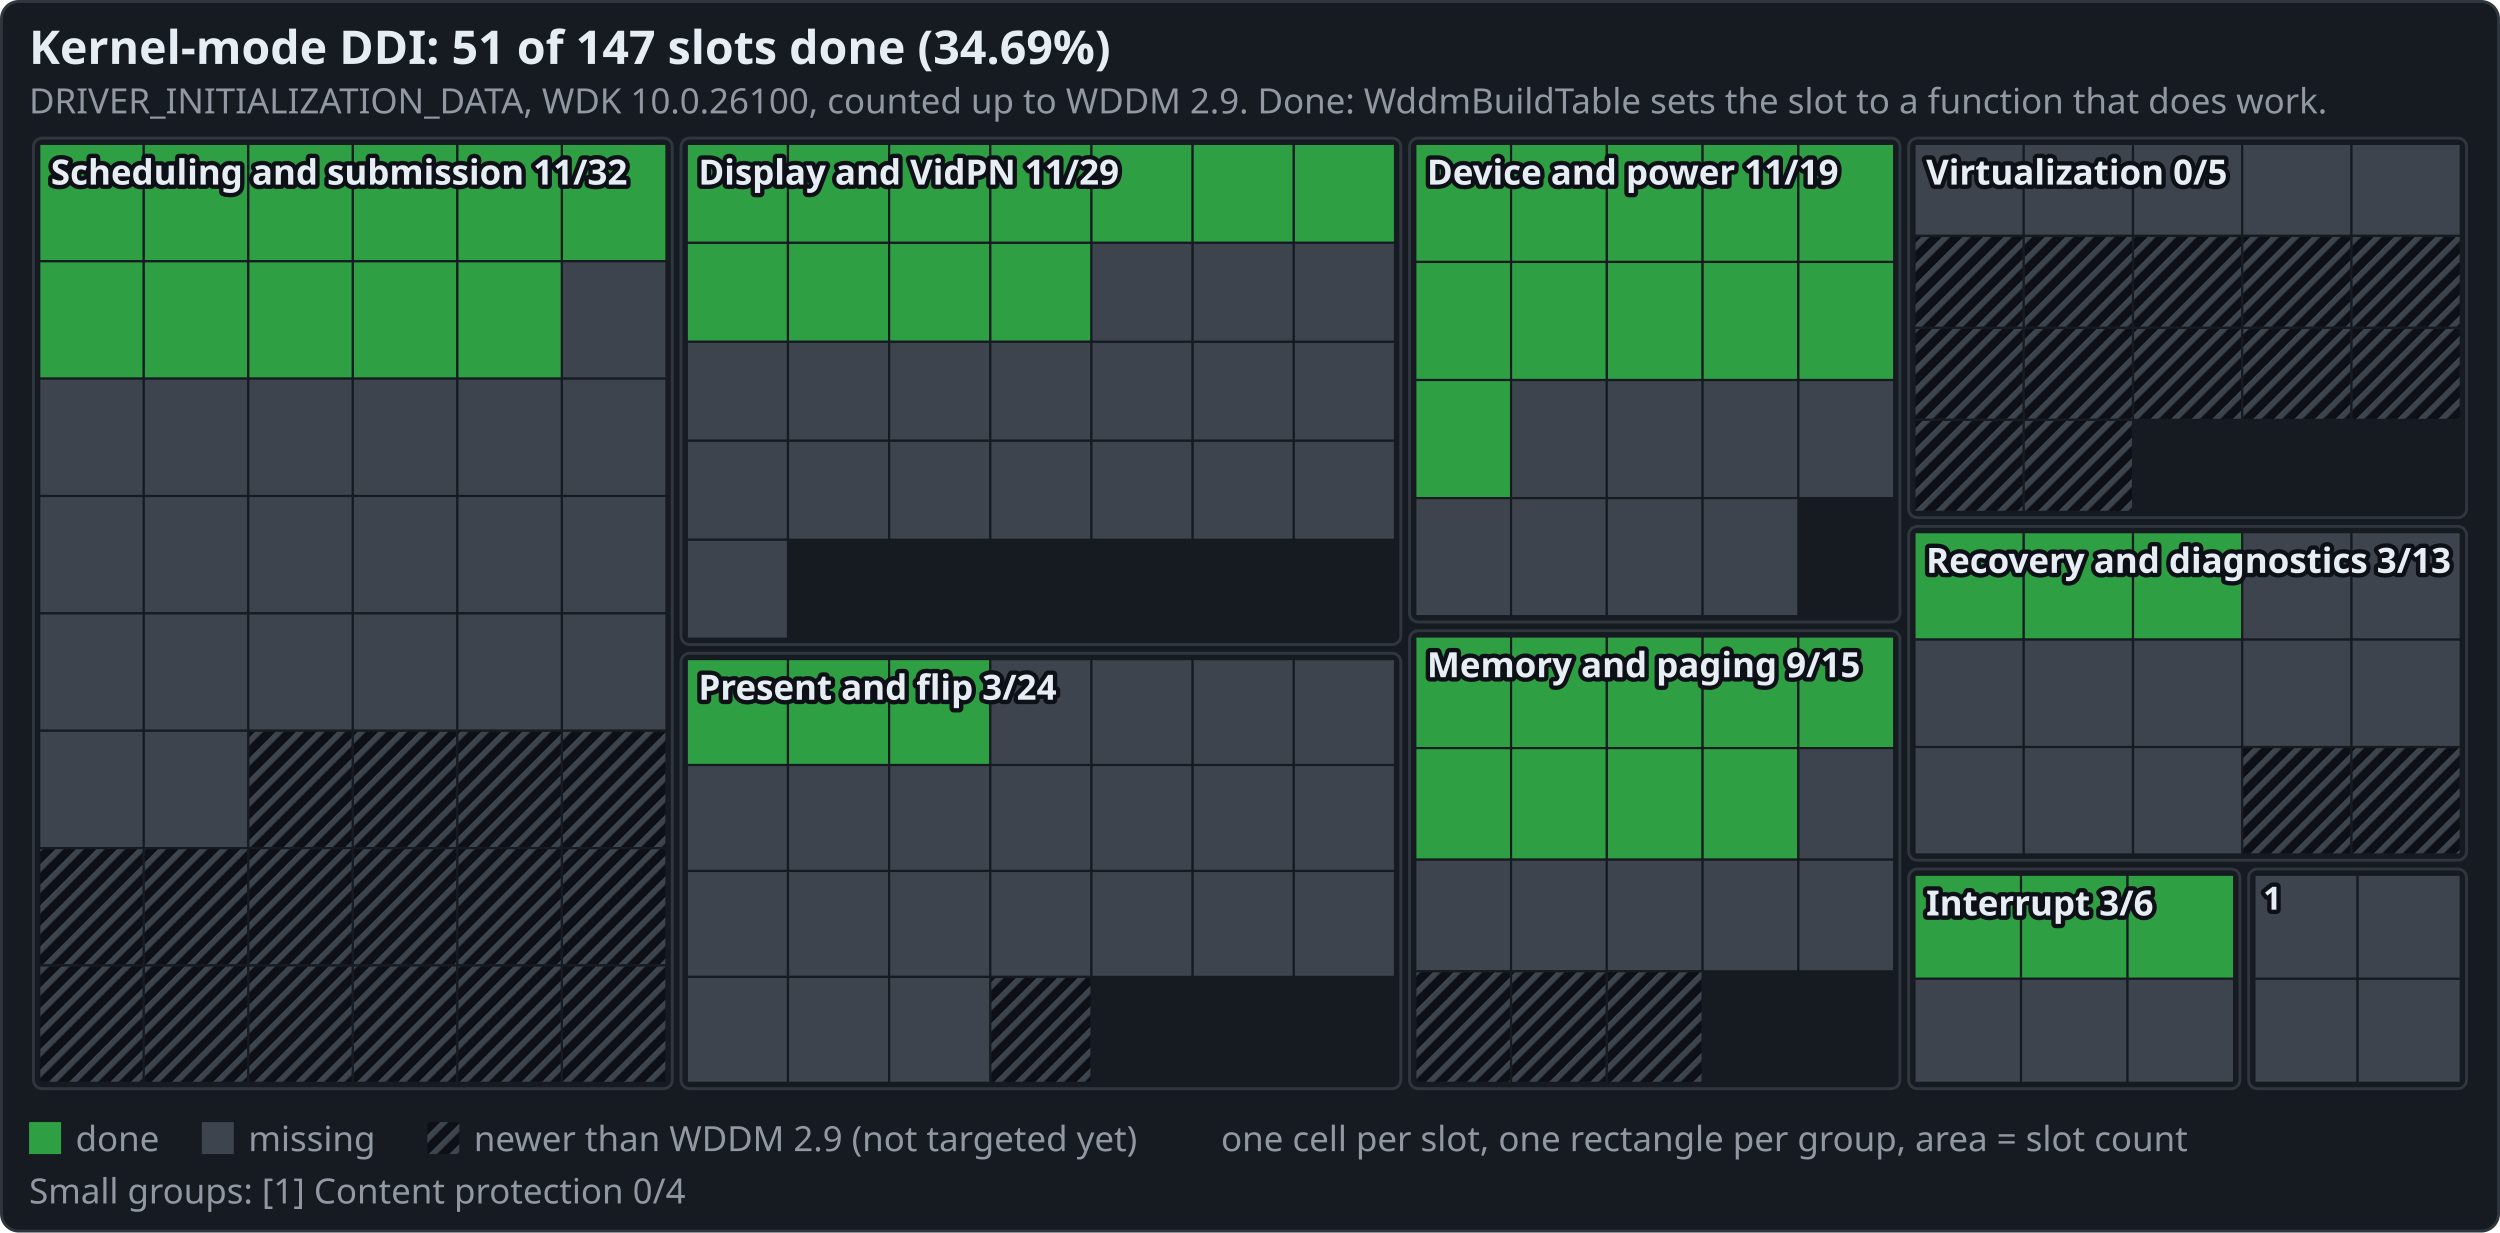
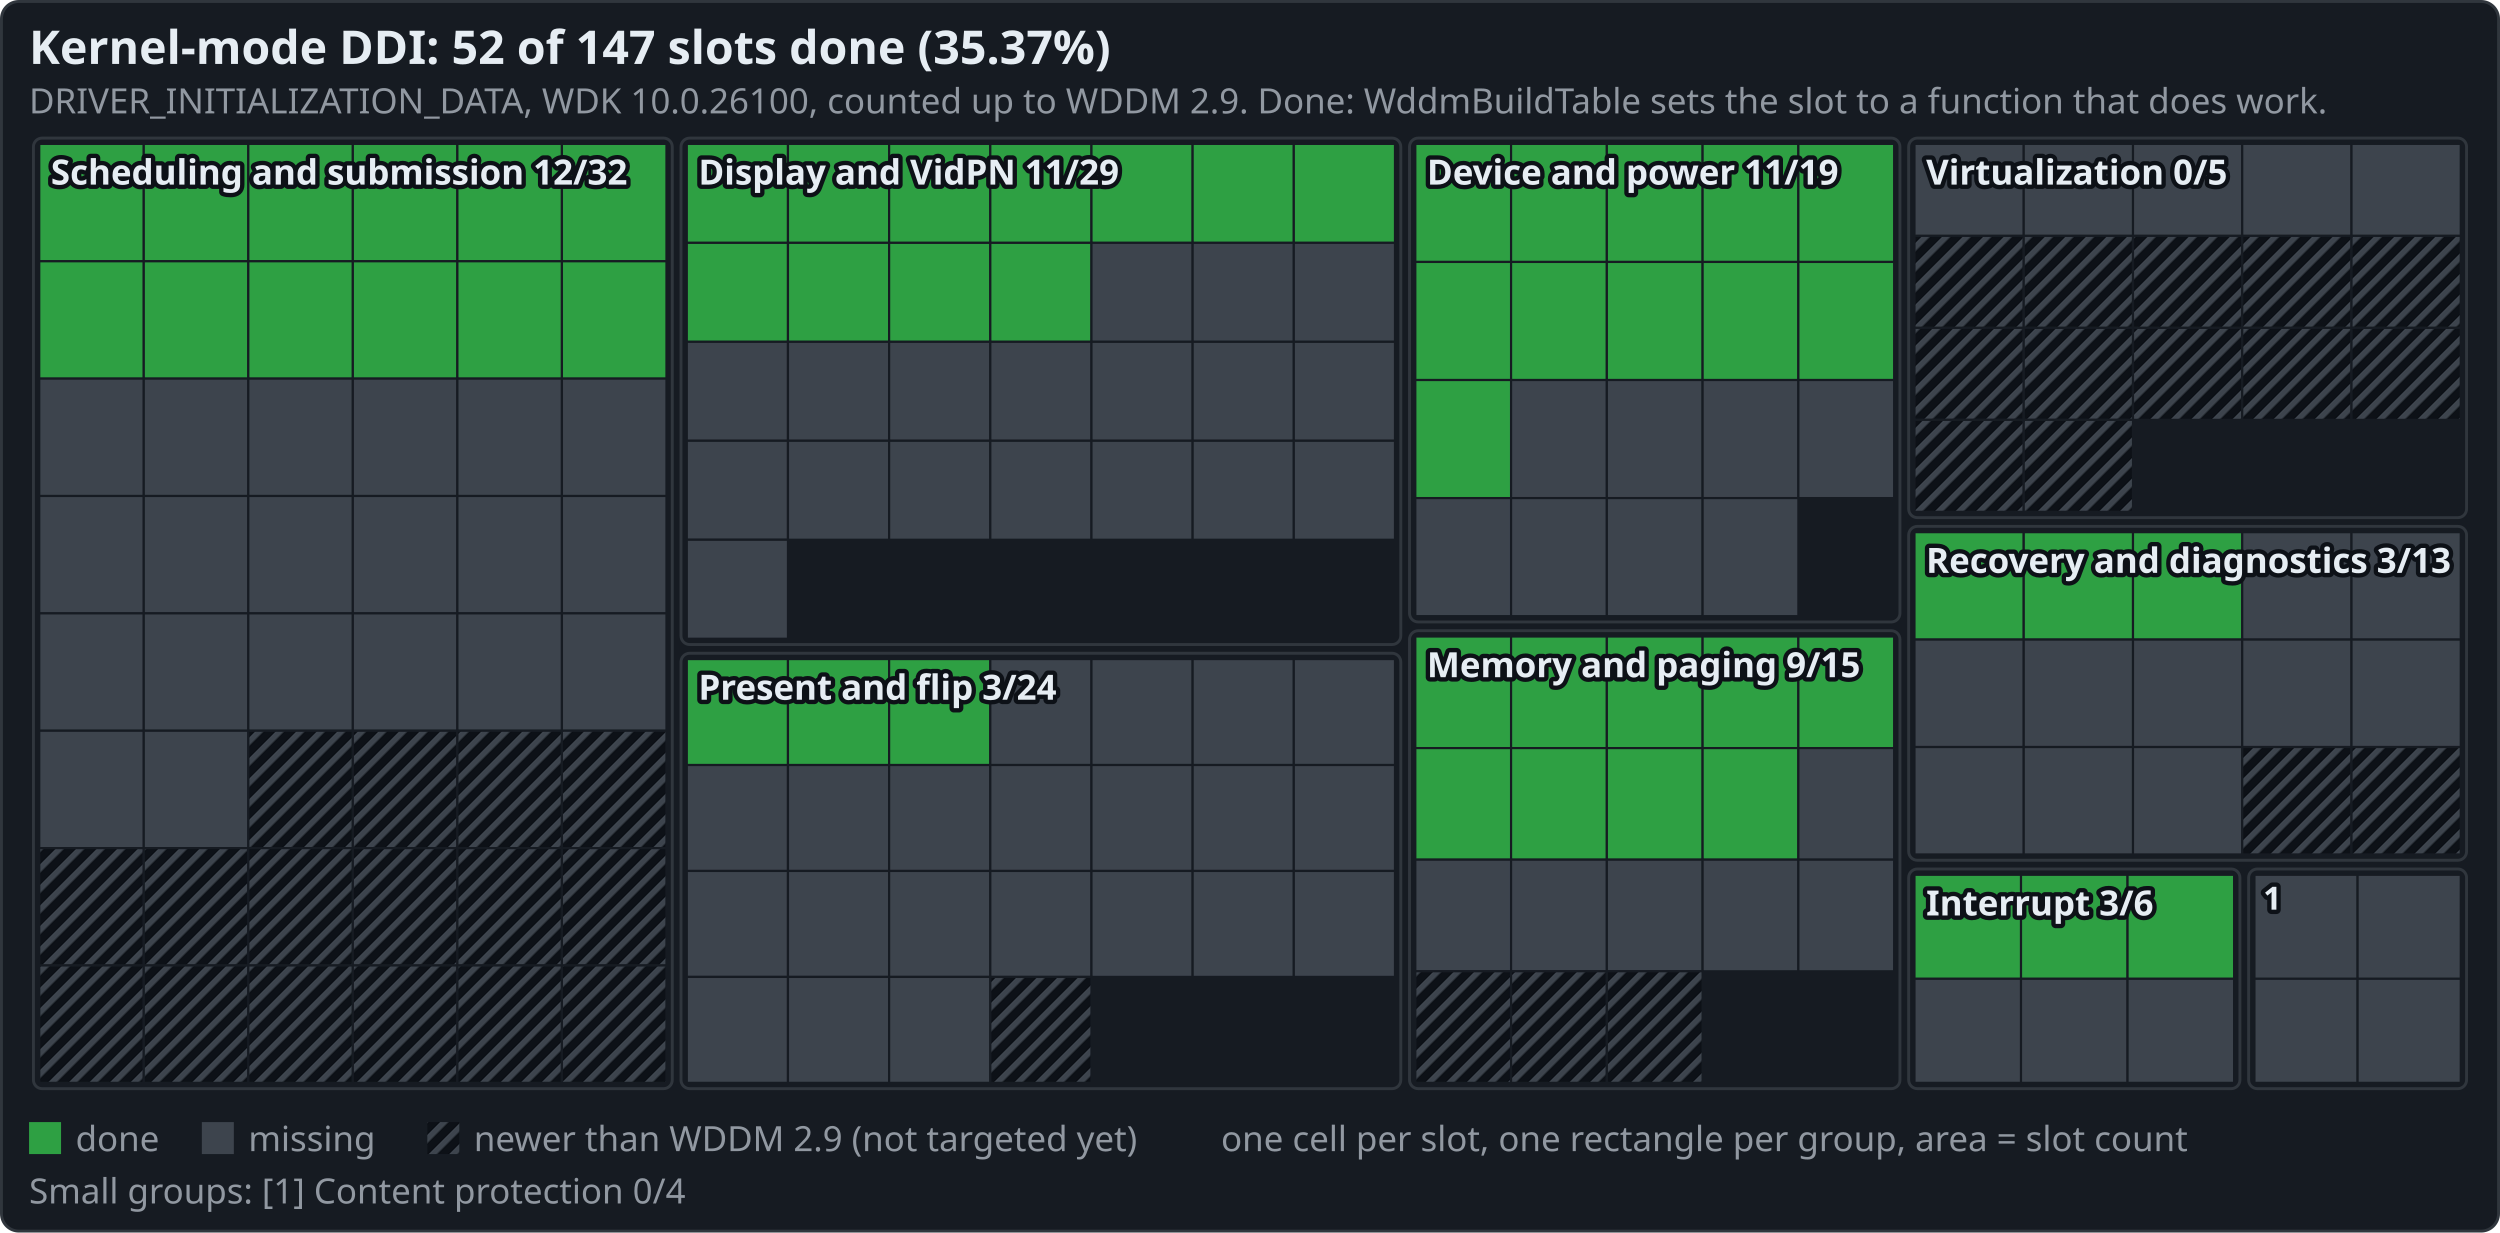
- <svg xmlns="http://www.w3.org/2000/svg" width="860" height="424" viewBox="0 0 860 424" role="img" aria-label="Kernel-mode DDI: 51 of 147 slots done (34.69%)" font-family="-apple-system,BlinkMacSystemFont,'Segoe UI','Noto Sans',Helvetica,Arial,sans-serif">
+ <svg xmlns="http://www.w3.org/2000/svg" width="860" height="424" viewBox="0 0 860 424" role="img" aria-label="Kernel-mode DDI: 52 of 147 slots done (35.37%)" font-family="-apple-system,BlinkMacSystemFont,'Segoe UI','Noto Sans',Helvetica,Arial,sans-serif">
  <defs>
    <pattern id="newer" width="5" height="5" patternUnits="userSpaceOnUse" patternTransform="rotate(45)">
      <rect width="5" height="5" fill="#0d1117" />
      <rect width="2" height="5" fill="#3d444d" />
    </pattern>
  </defs>
  <rect x="0.5" y="0.5" width="859" height="423" rx="6" fill="#161b22" stroke="#30363d" />
-   <text x="10" y="22" font-size="16" font-weight="600" fill="#e6edf3">Kernel-mode DDI: 51 of 147 slots done (34.69%)</text>
+   <text x="10" y="22" font-size="16" font-weight="600" fill="#e6edf3">Kernel-mode DDI: 52 of 147 slots done (35.37%)</text>
  <text x="10" y="39" font-size="12" fill="#9198a1">DRIVER_INITIALIZATION_DATA, WDK 10.0.26100, counted up to WDDM 2.9. Done: WddmBuildTable sets the slot to a function that does work.</text>
  <rect x="11.5" y="47.5" width="219.76" height="327" rx="3" fill="#161b22" stroke="#30363d" />
  <g>
    <rect x="13.5" y="49.5" width="35.96" height="40.38" fill="#2ea043" stroke="#161b22" stroke-width="0.75" />
    <rect x="49.46" y="49.5" width="35.96" height="40.38" fill="#2ea043" stroke="#161b22" stroke-width="0.75" />
    <rect x="85.42" y="49.5" width="35.96" height="40.38" fill="#2ea043" stroke="#161b22" stroke-width="0.75" />
    <rect x="121.38" y="49.5" width="35.96" height="40.38" fill="#2ea043" stroke="#161b22" stroke-width="0.75" />
    <rect x="157.34" y="49.5" width="35.96" height="40.38" fill="#2ea043" stroke="#161b22" stroke-width="0.75" />
    <rect x="193.3" y="49.5" width="35.96" height="40.38" fill="#2ea043" stroke="#161b22" stroke-width="0.75" />
    <rect x="13.5" y="89.88" width="35.96" height="40.38" fill="#2ea043" stroke="#161b22" stroke-width="0.75" />
    <rect x="49.46" y="89.88" width="35.96" height="40.38" fill="#2ea043" stroke="#161b22" stroke-width="0.75" />
    <rect x="85.42" y="89.88" width="35.96" height="40.38" fill="#2ea043" stroke="#161b22" stroke-width="0.75" />
    <rect x="121.38" y="89.88" width="35.96" height="40.38" fill="#2ea043" stroke="#161b22" stroke-width="0.75" />
    <rect x="157.34" y="89.88" width="35.96" height="40.38" fill="#2ea043" stroke="#161b22" stroke-width="0.75" />
-     <rect x="193.3" y="89.88" width="35.96" height="40.38" fill="#3d444d" stroke="#161b22" stroke-width="0.75" />
+     <rect x="193.3" y="89.88" width="35.96" height="40.38" fill="#2ea043" stroke="#161b22" stroke-width="0.75" />
    <rect x="13.5" y="130.25" width="35.96" height="40.38" fill="#3d444d" stroke="#161b22" stroke-width="0.75" />
    <rect x="49.46" y="130.25" width="35.96" height="40.38" fill="#3d444d" stroke="#161b22" stroke-width="0.75" />
    <rect x="85.42" y="130.25" width="35.96" height="40.38" fill="#3d444d" stroke="#161b22" stroke-width="0.75" />
    <rect x="121.38" y="130.25" width="35.96" height="40.38" fill="#3d444d" stroke="#161b22" stroke-width="0.75" />
    <rect x="157.34" y="130.25" width="35.96" height="40.38" fill="#3d444d" stroke="#161b22" stroke-width="0.75" />
    <rect x="193.3" y="130.25" width="35.96" height="40.38" fill="#3d444d" stroke="#161b22" stroke-width="0.75" />
    <rect x="13.5" y="170.62" width="35.96" height="40.38" fill="#3d444d" stroke="#161b22" stroke-width="0.75" />
    <rect x="49.46" y="170.62" width="35.96" height="40.38" fill="#3d444d" stroke="#161b22" stroke-width="0.75" />
    <rect x="85.42" y="170.62" width="35.96" height="40.38" fill="#3d444d" stroke="#161b22" stroke-width="0.75" />
    <rect x="121.38" y="170.62" width="35.96" height="40.38" fill="#3d444d" stroke="#161b22" stroke-width="0.75" />
    <rect x="157.34" y="170.62" width="35.96" height="40.38" fill="#3d444d" stroke="#161b22" stroke-width="0.75" />
    <rect x="193.3" y="170.62" width="35.96" height="40.38" fill="#3d444d" stroke="#161b22" stroke-width="0.75" />
    <rect x="13.5" y="211" width="35.96" height="40.38" fill="#3d444d" stroke="#161b22" stroke-width="0.75" />
    <rect x="49.46" y="211" width="35.96" height="40.38" fill="#3d444d" stroke="#161b22" stroke-width="0.75" />
    <rect x="85.42" y="211" width="35.96" height="40.38" fill="#3d444d" stroke="#161b22" stroke-width="0.75" />
    <rect x="121.38" y="211" width="35.96" height="40.38" fill="#3d444d" stroke="#161b22" stroke-width="0.75" />
    <rect x="157.34" y="211" width="35.96" height="40.38" fill="#3d444d" stroke="#161b22" stroke-width="0.75" />
    <rect x="193.3" y="211" width="35.96" height="40.38" fill="#3d444d" stroke="#161b22" stroke-width="0.75" />
    <rect x="13.5" y="251.38" width="35.96" height="40.38" fill="#3d444d" stroke="#161b22" stroke-width="0.75" />
    <rect x="49.46" y="251.38" width="35.96" height="40.38" fill="#3d444d" stroke="#161b22" stroke-width="0.75" />
    <rect x="85.42" y="251.38" width="35.96" height="40.38" fill="url(#newer)" stroke="#161b22" stroke-width="0.75" />
    <rect x="121.38" y="251.38" width="35.96" height="40.38" fill="url(#newer)" stroke="#161b22" stroke-width="0.75" />
    <rect x="157.34" y="251.38" width="35.96" height="40.38" fill="url(#newer)" stroke="#161b22" stroke-width="0.75" />
    <rect x="193.3" y="251.38" width="35.96" height="40.38" fill="url(#newer)" stroke="#161b22" stroke-width="0.75" />
    <rect x="13.5" y="291.75" width="35.96" height="40.38" fill="url(#newer)" stroke="#161b22" stroke-width="0.75" />
    <rect x="49.46" y="291.75" width="35.96" height="40.38" fill="url(#newer)" stroke="#161b22" stroke-width="0.75" />
    <rect x="85.42" y="291.75" width="35.96" height="40.38" fill="url(#newer)" stroke="#161b22" stroke-width="0.75" />
    <rect x="121.38" y="291.75" width="35.96" height="40.38" fill="url(#newer)" stroke="#161b22" stroke-width="0.75" />
    <rect x="157.34" y="291.75" width="35.96" height="40.38" fill="url(#newer)" stroke="#161b22" stroke-width="0.75" />
    <rect x="193.3" y="291.75" width="35.96" height="40.38" fill="url(#newer)" stroke="#161b22" stroke-width="0.75" />
    <rect x="13.5" y="332.12" width="35.96" height="40.38" fill="url(#newer)" stroke="#161b22" stroke-width="0.75" />
    <rect x="49.46" y="332.12" width="35.96" height="40.38" fill="url(#newer)" stroke="#161b22" stroke-width="0.75" />
    <rect x="85.42" y="332.12" width="35.96" height="40.38" fill="url(#newer)" stroke="#161b22" stroke-width="0.75" />
    <rect x="121.38" y="332.12" width="35.96" height="40.38" fill="url(#newer)" stroke="#161b22" stroke-width="0.75" />
    <rect x="157.34" y="332.12" width="35.96" height="40.38" fill="url(#newer)" stroke="#161b22" stroke-width="0.75" />
    <rect x="193.3" y="332.12" width="35.96" height="40.38" fill="url(#newer)" stroke="#161b22" stroke-width="0.75" />
  </g>
-   <text x="17.5" y="63.5" font-size="12" font-weight="600" fill="#e6edf3" stroke="#0d1117" stroke-width="3" stroke-linejoin="round" paint-order="stroke">Scheduling and submission 11/32</text>
+   <text x="17.5" y="63.5" font-size="12" font-weight="600" fill="#e6edf3" stroke="#0d1117" stroke-width="3" stroke-linejoin="round" paint-order="stroke">Scheduling and submission 12/32</text>
  <rect x="234.26" y="47.5" width="247.61" height="174.22" rx="3" fill="#161b22" stroke="#30363d" />
  <g>
    <rect x="236.26" y="49.5" width="34.8" height="34.04" fill="#2ea043" stroke="#161b22" stroke-width="0.75" />
    <rect x="271.06" y="49.5" width="34.8" height="34.04" fill="#2ea043" stroke="#161b22" stroke-width="0.75" />
    <rect x="305.86" y="49.5" width="34.8" height="34.04" fill="#2ea043" stroke="#161b22" stroke-width="0.75" />
    <rect x="340.67" y="49.5" width="34.8" height="34.04" fill="#2ea043" stroke="#161b22" stroke-width="0.75" />
    <rect x="375.47" y="49.5" width="34.8" height="34.04" fill="#2ea043" stroke="#161b22" stroke-width="0.75" />
    <rect x="410.27" y="49.5" width="34.8" height="34.04" fill="#2ea043" stroke="#161b22" stroke-width="0.75" />
    <rect x="445.07" y="49.5" width="34.8" height="34.04" fill="#2ea043" stroke="#161b22" stroke-width="0.75" />
    <rect x="236.26" y="83.54" width="34.8" height="34.04" fill="#2ea043" stroke="#161b22" stroke-width="0.75" />
    <rect x="271.06" y="83.54" width="34.8" height="34.04" fill="#2ea043" stroke="#161b22" stroke-width="0.75" />
    <rect x="305.86" y="83.54" width="34.8" height="34.04" fill="#2ea043" stroke="#161b22" stroke-width="0.75" />
    <rect x="340.67" y="83.54" width="34.8" height="34.04" fill="#2ea043" stroke="#161b22" stroke-width="0.75" />
    <rect x="375.47" y="83.54" width="34.8" height="34.04" fill="#3d444d" stroke="#161b22" stroke-width="0.75" />
    <rect x="410.27" y="83.54" width="34.8" height="34.04" fill="#3d444d" stroke="#161b22" stroke-width="0.75" />
    <rect x="445.07" y="83.54" width="34.8" height="34.04" fill="#3d444d" stroke="#161b22" stroke-width="0.75" />
    <rect x="236.26" y="117.59" width="34.8" height="34.04" fill="#3d444d" stroke="#161b22" stroke-width="0.75" />
    <rect x="271.06" y="117.59" width="34.8" height="34.04" fill="#3d444d" stroke="#161b22" stroke-width="0.75" />
    <rect x="305.86" y="117.59" width="34.8" height="34.04" fill="#3d444d" stroke="#161b22" stroke-width="0.75" />
    <rect x="340.67" y="117.59" width="34.8" height="34.04" fill="#3d444d" stroke="#161b22" stroke-width="0.75" />
    <rect x="375.47" y="117.59" width="34.8" height="34.04" fill="#3d444d" stroke="#161b22" stroke-width="0.75" />
    <rect x="410.27" y="117.59" width="34.8" height="34.04" fill="#3d444d" stroke="#161b22" stroke-width="0.75" />
    <rect x="445.07" y="117.59" width="34.8" height="34.04" fill="#3d444d" stroke="#161b22" stroke-width="0.75" />
    <rect x="236.26" y="151.63" width="34.8" height="34.04" fill="#3d444d" stroke="#161b22" stroke-width="0.75" />
    <rect x="271.06" y="151.63" width="34.8" height="34.04" fill="#3d444d" stroke="#161b22" stroke-width="0.75" />
    <rect x="305.86" y="151.63" width="34.8" height="34.04" fill="#3d444d" stroke="#161b22" stroke-width="0.75" />
    <rect x="340.67" y="151.63" width="34.8" height="34.04" fill="#3d444d" stroke="#161b22" stroke-width="0.75" />
    <rect x="375.47" y="151.63" width="34.8" height="34.04" fill="#3d444d" stroke="#161b22" stroke-width="0.75" />
    <rect x="410.27" y="151.63" width="34.8" height="34.04" fill="#3d444d" stroke="#161b22" stroke-width="0.75" />
    <rect x="445.07" y="151.63" width="34.8" height="34.04" fill="#3d444d" stroke="#161b22" stroke-width="0.75" />
    <rect x="236.26" y="185.68" width="34.8" height="34.04" fill="#3d444d" stroke="#161b22" stroke-width="0.75" />
  </g>
  <text x="240.26" y="63.5" font-size="12" font-weight="600" fill="#e6edf3" stroke="#0d1117" stroke-width="3" stroke-linejoin="round" paint-order="stroke">Display and VidPN 11/29</text>
  <rect x="234.26" y="224.72" width="247.61" height="149.78" rx="3" fill="#161b22" stroke="#30363d" />
  <g>
    <rect x="236.26" y="226.72" width="34.8" height="36.44" fill="#2ea043" stroke="#161b22" stroke-width="0.75" />
    <rect x="271.06" y="226.72" width="34.8" height="36.44" fill="#2ea043" stroke="#161b22" stroke-width="0.75" />
    <rect x="305.86" y="226.72" width="34.8" height="36.44" fill="#2ea043" stroke="#161b22" stroke-width="0.75" />
    <rect x="340.67" y="226.72" width="34.8" height="36.44" fill="#3d444d" stroke="#161b22" stroke-width="0.75" />
    <rect x="375.47" y="226.72" width="34.8" height="36.44" fill="#3d444d" stroke="#161b22" stroke-width="0.75" />
    <rect x="410.27" y="226.72" width="34.8" height="36.44" fill="#3d444d" stroke="#161b22" stroke-width="0.75" />
    <rect x="445.07" y="226.72" width="34.8" height="36.44" fill="#3d444d" stroke="#161b22" stroke-width="0.75" />
    <rect x="236.26" y="263.17" width="34.8" height="36.44" fill="#3d444d" stroke="#161b22" stroke-width="0.75" />
    <rect x="271.06" y="263.17" width="34.8" height="36.44" fill="#3d444d" stroke="#161b22" stroke-width="0.75" />
    <rect x="305.86" y="263.17" width="34.8" height="36.44" fill="#3d444d" stroke="#161b22" stroke-width="0.75" />
    <rect x="340.67" y="263.17" width="34.8" height="36.44" fill="#3d444d" stroke="#161b22" stroke-width="0.75" />
    <rect x="375.47" y="263.17" width="34.8" height="36.44" fill="#3d444d" stroke="#161b22" stroke-width="0.75" />
    <rect x="410.27" y="263.17" width="34.8" height="36.44" fill="#3d444d" stroke="#161b22" stroke-width="0.75" />
    <rect x="445.07" y="263.17" width="34.8" height="36.44" fill="#3d444d" stroke="#161b22" stroke-width="0.75" />
    <rect x="236.26" y="299.61" width="34.8" height="36.44" fill="#3d444d" stroke="#161b22" stroke-width="0.75" />
    <rect x="271.06" y="299.61" width="34.8" height="36.44" fill="#3d444d" stroke="#161b22" stroke-width="0.75" />
    <rect x="305.86" y="299.61" width="34.8" height="36.44" fill="#3d444d" stroke="#161b22" stroke-width="0.75" />
    <rect x="340.67" y="299.61" width="34.8" height="36.44" fill="#3d444d" stroke="#161b22" stroke-width="0.75" />
    <rect x="375.47" y="299.61" width="34.8" height="36.44" fill="#3d444d" stroke="#161b22" stroke-width="0.75" />
    <rect x="410.27" y="299.61" width="34.8" height="36.44" fill="#3d444d" stroke="#161b22" stroke-width="0.75" />
    <rect x="445.07" y="299.61" width="34.8" height="36.44" fill="#3d444d" stroke="#161b22" stroke-width="0.75" />
    <rect x="236.26" y="336.06" width="34.8" height="36.44" fill="#3d444d" stroke="#161b22" stroke-width="0.75" />
    <rect x="271.06" y="336.06" width="34.8" height="36.44" fill="#3d444d" stroke="#161b22" stroke-width="0.75" />
    <rect x="305.86" y="336.06" width="34.8" height="36.44" fill="#3d444d" stroke="#161b22" stroke-width="0.75" />
    <rect x="340.67" y="336.06" width="34.8" height="36.44" fill="url(#newer)" stroke="#161b22" stroke-width="0.75" />
  </g>
  <text x="240.26" y="240.72" font-size="12" font-weight="600" fill="#e6edf3" stroke="#0d1117" stroke-width="3" stroke-linejoin="round" paint-order="stroke">Present and flip 3/24</text>
  <rect x="484.87" y="47.5" width="168.71" height="166.46" rx="3" fill="#161b22" stroke="#30363d" />
  <g>
    <rect x="486.87" y="49.5" width="32.94" height="40.61" fill="#2ea043" stroke="#161b22" stroke-width="0.75" />
    <rect x="519.81" y="49.5" width="32.94" height="40.61" fill="#2ea043" stroke="#161b22" stroke-width="0.75" />
    <rect x="552.76" y="49.5" width="32.94" height="40.61" fill="#2ea043" stroke="#161b22" stroke-width="0.75" />
    <rect x="585.7" y="49.5" width="32.94" height="40.61" fill="#2ea043" stroke="#161b22" stroke-width="0.75" />
    <rect x="618.64" y="49.5" width="32.94" height="40.61" fill="#2ea043" stroke="#161b22" stroke-width="0.75" />
    <rect x="486.87" y="90.11" width="32.94" height="40.61" fill="#2ea043" stroke="#161b22" stroke-width="0.75" />
    <rect x="519.81" y="90.11" width="32.94" height="40.61" fill="#2ea043" stroke="#161b22" stroke-width="0.75" />
    <rect x="552.76" y="90.11" width="32.94" height="40.61" fill="#2ea043" stroke="#161b22" stroke-width="0.75" />
    <rect x="585.7" y="90.11" width="32.94" height="40.61" fill="#2ea043" stroke="#161b22" stroke-width="0.75" />
    <rect x="618.64" y="90.11" width="32.94" height="40.61" fill="#2ea043" stroke="#161b22" stroke-width="0.75" />
    <rect x="486.87" y="130.73" width="32.94" height="40.61" fill="#2ea043" stroke="#161b22" stroke-width="0.75" />
    <rect x="519.81" y="130.73" width="32.94" height="40.61" fill="#3d444d" stroke="#161b22" stroke-width="0.75" />
    <rect x="552.76" y="130.73" width="32.94" height="40.61" fill="#3d444d" stroke="#161b22" stroke-width="0.75" />
    <rect x="585.7" y="130.73" width="32.94" height="40.61" fill="#3d444d" stroke="#161b22" stroke-width="0.75" />
    <rect x="618.64" y="130.73" width="32.94" height="40.61" fill="#3d444d" stroke="#161b22" stroke-width="0.75" />
    <rect x="486.87" y="171.34" width="32.94" height="40.61" fill="#3d444d" stroke="#161b22" stroke-width="0.75" />
    <rect x="519.81" y="171.34" width="32.94" height="40.61" fill="#3d444d" stroke="#161b22" stroke-width="0.75" />
    <rect x="552.76" y="171.34" width="32.94" height="40.61" fill="#3d444d" stroke="#161b22" stroke-width="0.75" />
    <rect x="585.7" y="171.34" width="32.94" height="40.61" fill="#3d444d" stroke="#161b22" stroke-width="0.75" />
  </g>
  <text x="490.87" y="63.5" font-size="12" font-weight="600" fill="#e6edf3" stroke="#0d1117" stroke-width="3" stroke-linejoin="round" paint-order="stroke">Device and power 11/19</text>
  <rect x="484.87" y="216.96" width="168.71" height="157.54" rx="3" fill="#161b22" stroke="#30363d" />
  <g>
    <rect x="486.87" y="218.96" width="32.94" height="38.39" fill="#2ea043" stroke="#161b22" stroke-width="0.75" />
    <rect x="519.81" y="218.96" width="32.94" height="38.39" fill="#2ea043" stroke="#161b22" stroke-width="0.75" />
    <rect x="552.76" y="218.96" width="32.94" height="38.39" fill="#2ea043" stroke="#161b22" stroke-width="0.75" />
    <rect x="585.7" y="218.96" width="32.94" height="38.39" fill="#2ea043" stroke="#161b22" stroke-width="0.75" />
    <rect x="618.64" y="218.96" width="32.94" height="38.39" fill="#2ea043" stroke="#161b22" stroke-width="0.75" />
    <rect x="486.87" y="257.34" width="32.94" height="38.39" fill="#2ea043" stroke="#161b22" stroke-width="0.75" />
    <rect x="519.81" y="257.34" width="32.94" height="38.39" fill="#2ea043" stroke="#161b22" stroke-width="0.75" />
    <rect x="552.76" y="257.34" width="32.94" height="38.39" fill="#2ea043" stroke="#161b22" stroke-width="0.75" />
    <rect x="585.7" y="257.34" width="32.94" height="38.39" fill="#2ea043" stroke="#161b22" stroke-width="0.75" />
    <rect x="618.64" y="257.34" width="32.94" height="38.39" fill="#3d444d" stroke="#161b22" stroke-width="0.75" />
    <rect x="486.87" y="295.73" width="32.94" height="38.39" fill="#3d444d" stroke="#161b22" stroke-width="0.75" />
    <rect x="519.81" y="295.73" width="32.94" height="38.39" fill="#3d444d" stroke="#161b22" stroke-width="0.75" />
    <rect x="552.76" y="295.73" width="32.94" height="38.39" fill="#3d444d" stroke="#161b22" stroke-width="0.75" />
    <rect x="585.7" y="295.73" width="32.94" height="38.39" fill="#3d444d" stroke="#161b22" stroke-width="0.75" />
    <rect x="618.64" y="295.73" width="32.94" height="38.39" fill="#3d444d" stroke="#161b22" stroke-width="0.75" />
    <rect x="486.87" y="334.11" width="32.94" height="38.39" fill="url(#newer)" stroke="#161b22" stroke-width="0.75" />
    <rect x="519.81" y="334.11" width="32.94" height="38.39" fill="url(#newer)" stroke="#161b22" stroke-width="0.75" />
    <rect x="552.76" y="334.11" width="32.94" height="38.39" fill="url(#newer)" stroke="#161b22" stroke-width="0.75" />
  </g>
  <text x="490.87" y="232.96" font-size="12" font-weight="600" fill="#e6edf3" stroke="#0d1117" stroke-width="3" stroke-linejoin="round" paint-order="stroke">Memory and paging 9/15</text>
  <rect x="656.58" y="47.5" width="191.92" height="130.57" rx="3" fill="#161b22" stroke="#30363d" />
  <g>
    <rect x="658.58" y="49.5" width="37.58" height="31.64" fill="#3d444d" stroke="#161b22" stroke-width="0.75" />
    <rect x="696.17" y="49.5" width="37.58" height="31.64" fill="#3d444d" stroke="#161b22" stroke-width="0.75" />
    <rect x="733.75" y="49.5" width="37.58" height="31.64" fill="#3d444d" stroke="#161b22" stroke-width="0.75" />
    <rect x="771.33" y="49.5" width="37.58" height="31.64" fill="#3d444d" stroke="#161b22" stroke-width="0.75" />
    <rect x="808.92" y="49.5" width="37.58" height="31.64" fill="#3d444d" stroke="#161b22" stroke-width="0.75" />
    <rect x="658.58" y="81.14" width="37.58" height="31.64" fill="url(#newer)" stroke="#161b22" stroke-width="0.75" />
    <rect x="696.17" y="81.14" width="37.58" height="31.64" fill="url(#newer)" stroke="#161b22" stroke-width="0.75" />
    <rect x="733.75" y="81.14" width="37.58" height="31.64" fill="url(#newer)" stroke="#161b22" stroke-width="0.75" />
    <rect x="771.33" y="81.14" width="37.58" height="31.64" fill="url(#newer)" stroke="#161b22" stroke-width="0.75" />
    <rect x="808.92" y="81.14" width="37.58" height="31.64" fill="url(#newer)" stroke="#161b22" stroke-width="0.75" />
    <rect x="658.58" y="112.79" width="37.58" height="31.64" fill="url(#newer)" stroke="#161b22" stroke-width="0.75" />
    <rect x="696.17" y="112.79" width="37.58" height="31.64" fill="url(#newer)" stroke="#161b22" stroke-width="0.75" />
    <rect x="733.75" y="112.79" width="37.58" height="31.64" fill="url(#newer)" stroke="#161b22" stroke-width="0.75" />
    <rect x="771.33" y="112.79" width="37.58" height="31.64" fill="url(#newer)" stroke="#161b22" stroke-width="0.75" />
    <rect x="808.92" y="112.79" width="37.58" height="31.64" fill="url(#newer)" stroke="#161b22" stroke-width="0.75" />
    <rect x="658.58" y="144.43" width="37.58" height="31.64" fill="url(#newer)" stroke="#161b22" stroke-width="0.75" />
    <rect x="696.17" y="144.43" width="37.58" height="31.64" fill="url(#newer)" stroke="#161b22" stroke-width="0.75" />
  </g>
  <text x="662.58" y="63.5" font-size="12" font-weight="600" fill="#e6edf3" stroke="#0d1117" stroke-width="3" stroke-linejoin="round" paint-order="stroke">Virtualization 0/5</text>
  <rect x="656.58" y="181.07" width="191.92" height="114.86" rx="3" fill="#161b22" stroke="#30363d" />
  <g>
    <rect x="658.58" y="183.07" width="37.58" height="36.95" fill="#2ea043" stroke="#161b22" stroke-width="0.75" />
    <rect x="696.17" y="183.07" width="37.58" height="36.95" fill="#2ea043" stroke="#161b22" stroke-width="0.75" />
    <rect x="733.75" y="183.07" width="37.58" height="36.95" fill="#2ea043" stroke="#161b22" stroke-width="0.75" />
    <rect x="771.33" y="183.07" width="37.58" height="36.95" fill="#3d444d" stroke="#161b22" stroke-width="0.75" />
    <rect x="808.92" y="183.07" width="37.58" height="36.95" fill="#3d444d" stroke="#161b22" stroke-width="0.75" />
    <rect x="658.58" y="220.02" width="37.58" height="36.95" fill="#3d444d" stroke="#161b22" stroke-width="0.75" />
    <rect x="696.17" y="220.02" width="37.58" height="36.95" fill="#3d444d" stroke="#161b22" stroke-width="0.75" />
    <rect x="733.75" y="220.02" width="37.58" height="36.95" fill="#3d444d" stroke="#161b22" stroke-width="0.75" />
    <rect x="771.33" y="220.02" width="37.58" height="36.95" fill="#3d444d" stroke="#161b22" stroke-width="0.75" />
    <rect x="808.92" y="220.02" width="37.58" height="36.95" fill="#3d444d" stroke="#161b22" stroke-width="0.75" />
    <rect x="658.58" y="256.98" width="37.58" height="36.95" fill="#3d444d" stroke="#161b22" stroke-width="0.75" />
    <rect x="696.17" y="256.98" width="37.58" height="36.95" fill="#3d444d" stroke="#161b22" stroke-width="0.75" />
    <rect x="733.75" y="256.98" width="37.58" height="36.95" fill="#3d444d" stroke="#161b22" stroke-width="0.75" />
    <rect x="771.33" y="256.98" width="37.58" height="36.95" fill="url(#newer)" stroke="#161b22" stroke-width="0.75" />
    <rect x="808.92" y="256.98" width="37.58" height="36.95" fill="url(#newer)" stroke="#161b22" stroke-width="0.75" />
  </g>
  <text x="662.58" y="197.07" font-size="12" font-weight="600" fill="#e6edf3" stroke="#0d1117" stroke-width="3" stroke-linejoin="round" paint-order="stroke">Recovery and diagnostics 3/13</text>
  <rect x="656.58" y="298.93" width="113.95" height="75.57" rx="3" fill="#161b22" stroke="#30363d" />
  <g>
    <rect x="658.58" y="300.93" width="36.65" height="35.79" fill="#2ea043" stroke="#161b22" stroke-width="0.75" />
    <rect x="695.23" y="300.93" width="36.65" height="35.79" fill="#2ea043" stroke="#161b22" stroke-width="0.75" />
    <rect x="731.88" y="300.93" width="36.65" height="35.79" fill="#2ea043" stroke="#161b22" stroke-width="0.75" />
    <rect x="658.58" y="336.71" width="36.65" height="35.79" fill="#3d444d" stroke="#161b22" stroke-width="0.75" />
    <rect x="695.23" y="336.71" width="36.65" height="35.79" fill="#3d444d" stroke="#161b22" stroke-width="0.75" />
    <rect x="731.88" y="336.71" width="36.65" height="35.79" fill="#3d444d" stroke="#161b22" stroke-width="0.75" />
  </g>
  <text x="662.58" y="314.93" font-size="12" font-weight="600" fill="#e6edf3" stroke="#0d1117" stroke-width="3" stroke-linejoin="round" paint-order="stroke">Interrupt 3/6</text>
  <rect x="773.53" y="298.93" width="74.97" height="75.57" rx="3" fill="#161b22" stroke="#30363d" />
  <g>
    <rect x="775.53" y="300.93" width="35.48" height="35.79" fill="#3d444d" stroke="#161b22" stroke-width="0.75" />
    <rect x="811.02" y="300.93" width="35.48" height="35.79" fill="#3d444d" stroke="#161b22" stroke-width="0.75" />
    <rect x="775.53" y="336.71" width="35.48" height="35.79" fill="#3d444d" stroke="#161b22" stroke-width="0.75" />
    <rect x="811.02" y="336.71" width="35.48" height="35.79" fill="#3d444d" stroke="#161b22" stroke-width="0.75" />
  </g>
  <text x="778.53" y="312.93" font-size="11" font-weight="600" fill="#e6edf3" stroke="#0d1117" stroke-width="3" stroke-linejoin="round" paint-order="stroke">1</text>
  <rect x="10" y="386" width="11" height="11" fill="#2ea043" />
  <text x="26" y="396" font-size="12" fill="#9198a1">done</text>
  <rect x="69.44" y="386" width="11" height="11" fill="#3d444d" />
  <text x="85.44" y="396" font-size="12" fill="#9198a1">missing</text>
  <rect x="147" y="386" width="11" height="11" fill="url(#newer)" />
  <text x="163" y="396" font-size="12" fill="#9198a1">newer than WDDM 2.9 (not targeted yet)</text>
  <text x="420.04" y="396" font-size="12" fill="#9198a1">one cell per slot, one rectangle per group, area = slot count</text>
  <text x="10" y="414" font-size="12" fill="#9198a1">Small groups: [1] Content protection 0/4</text>
</svg>
